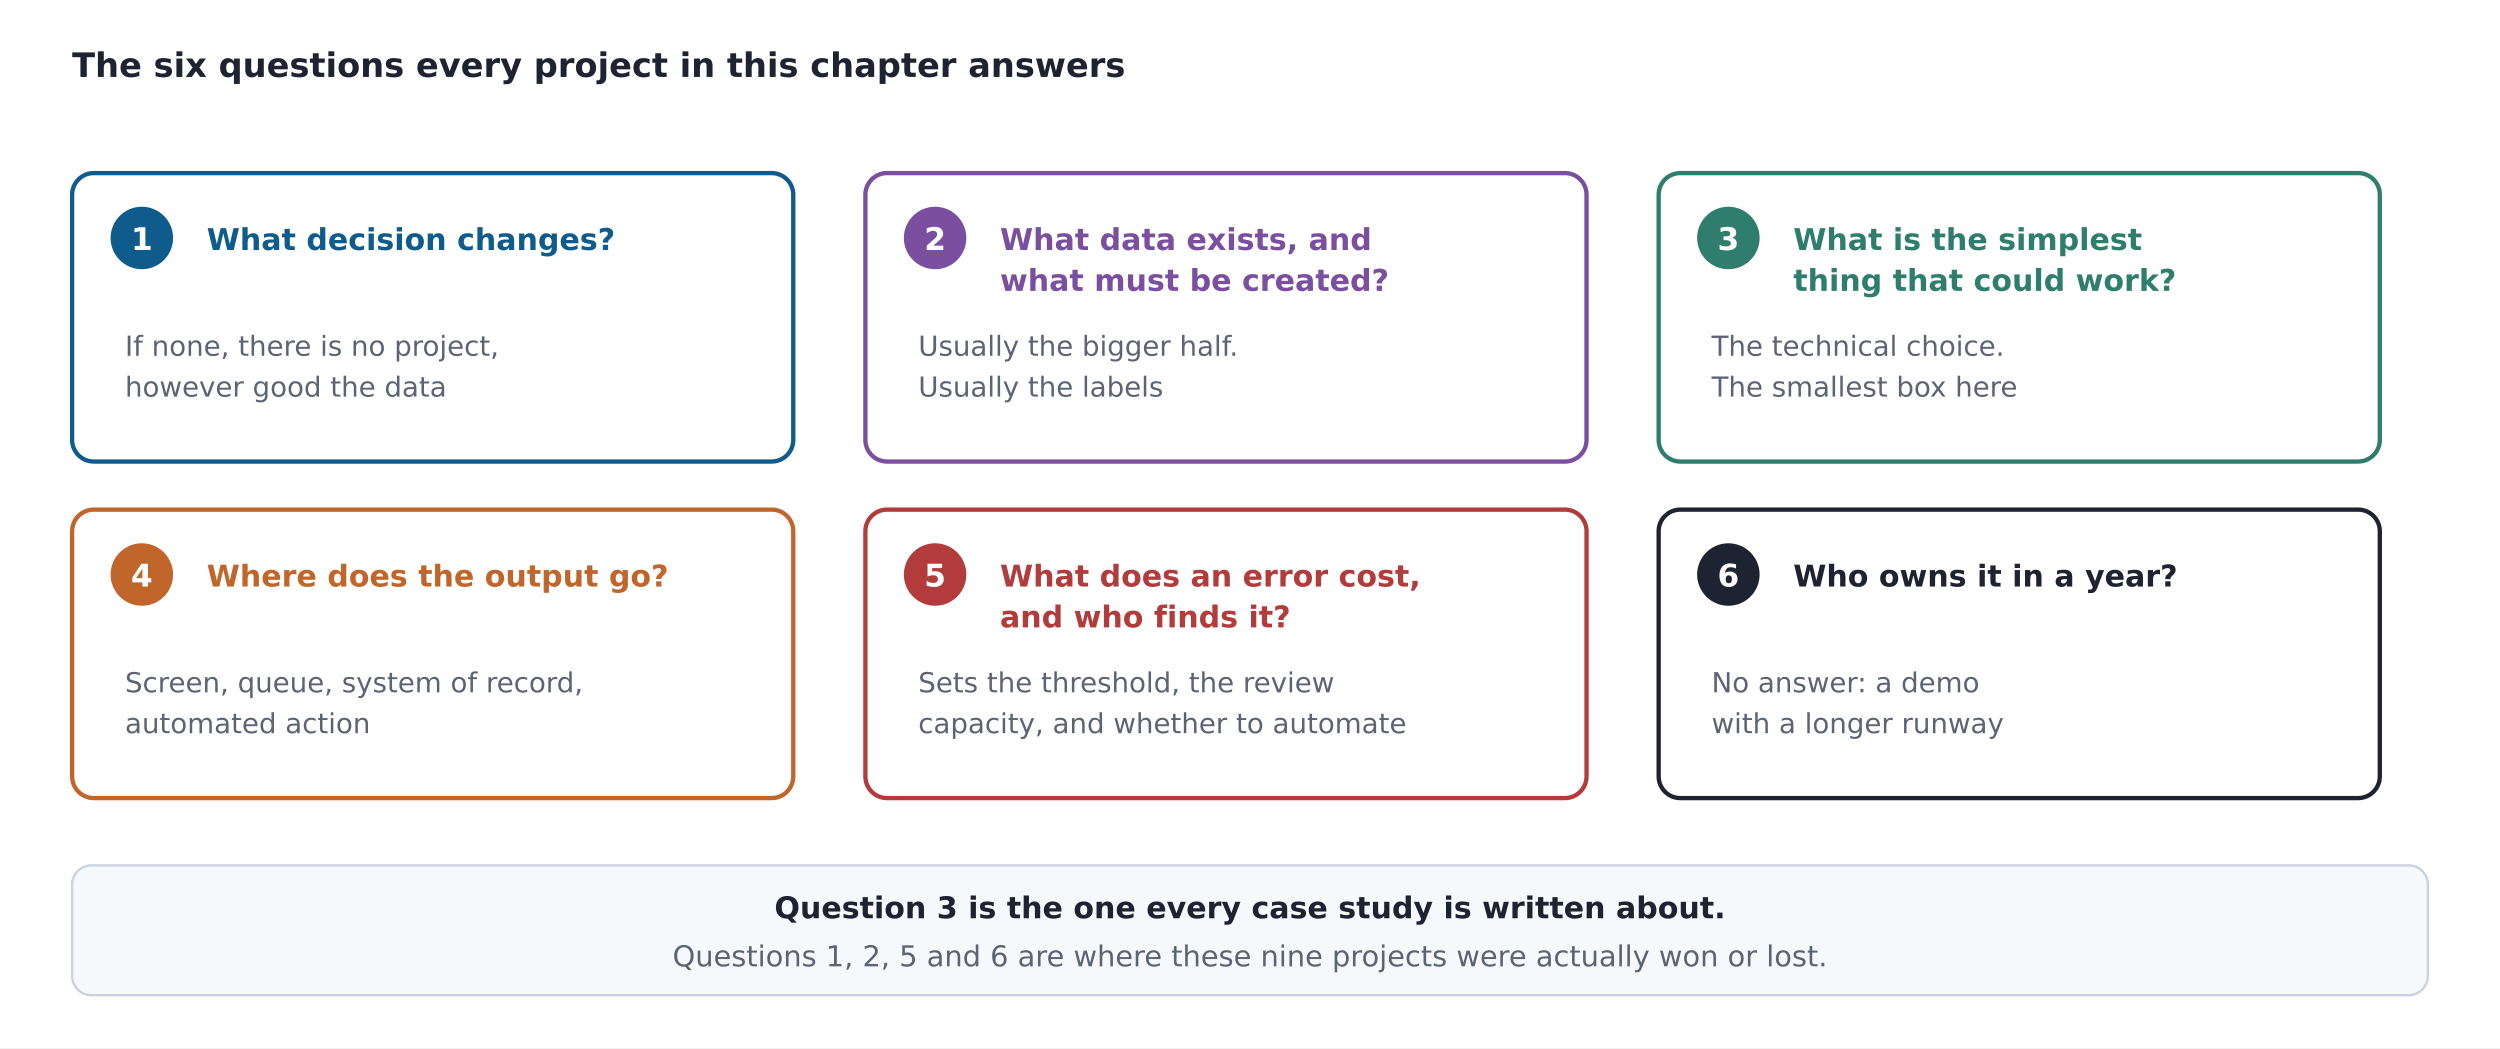
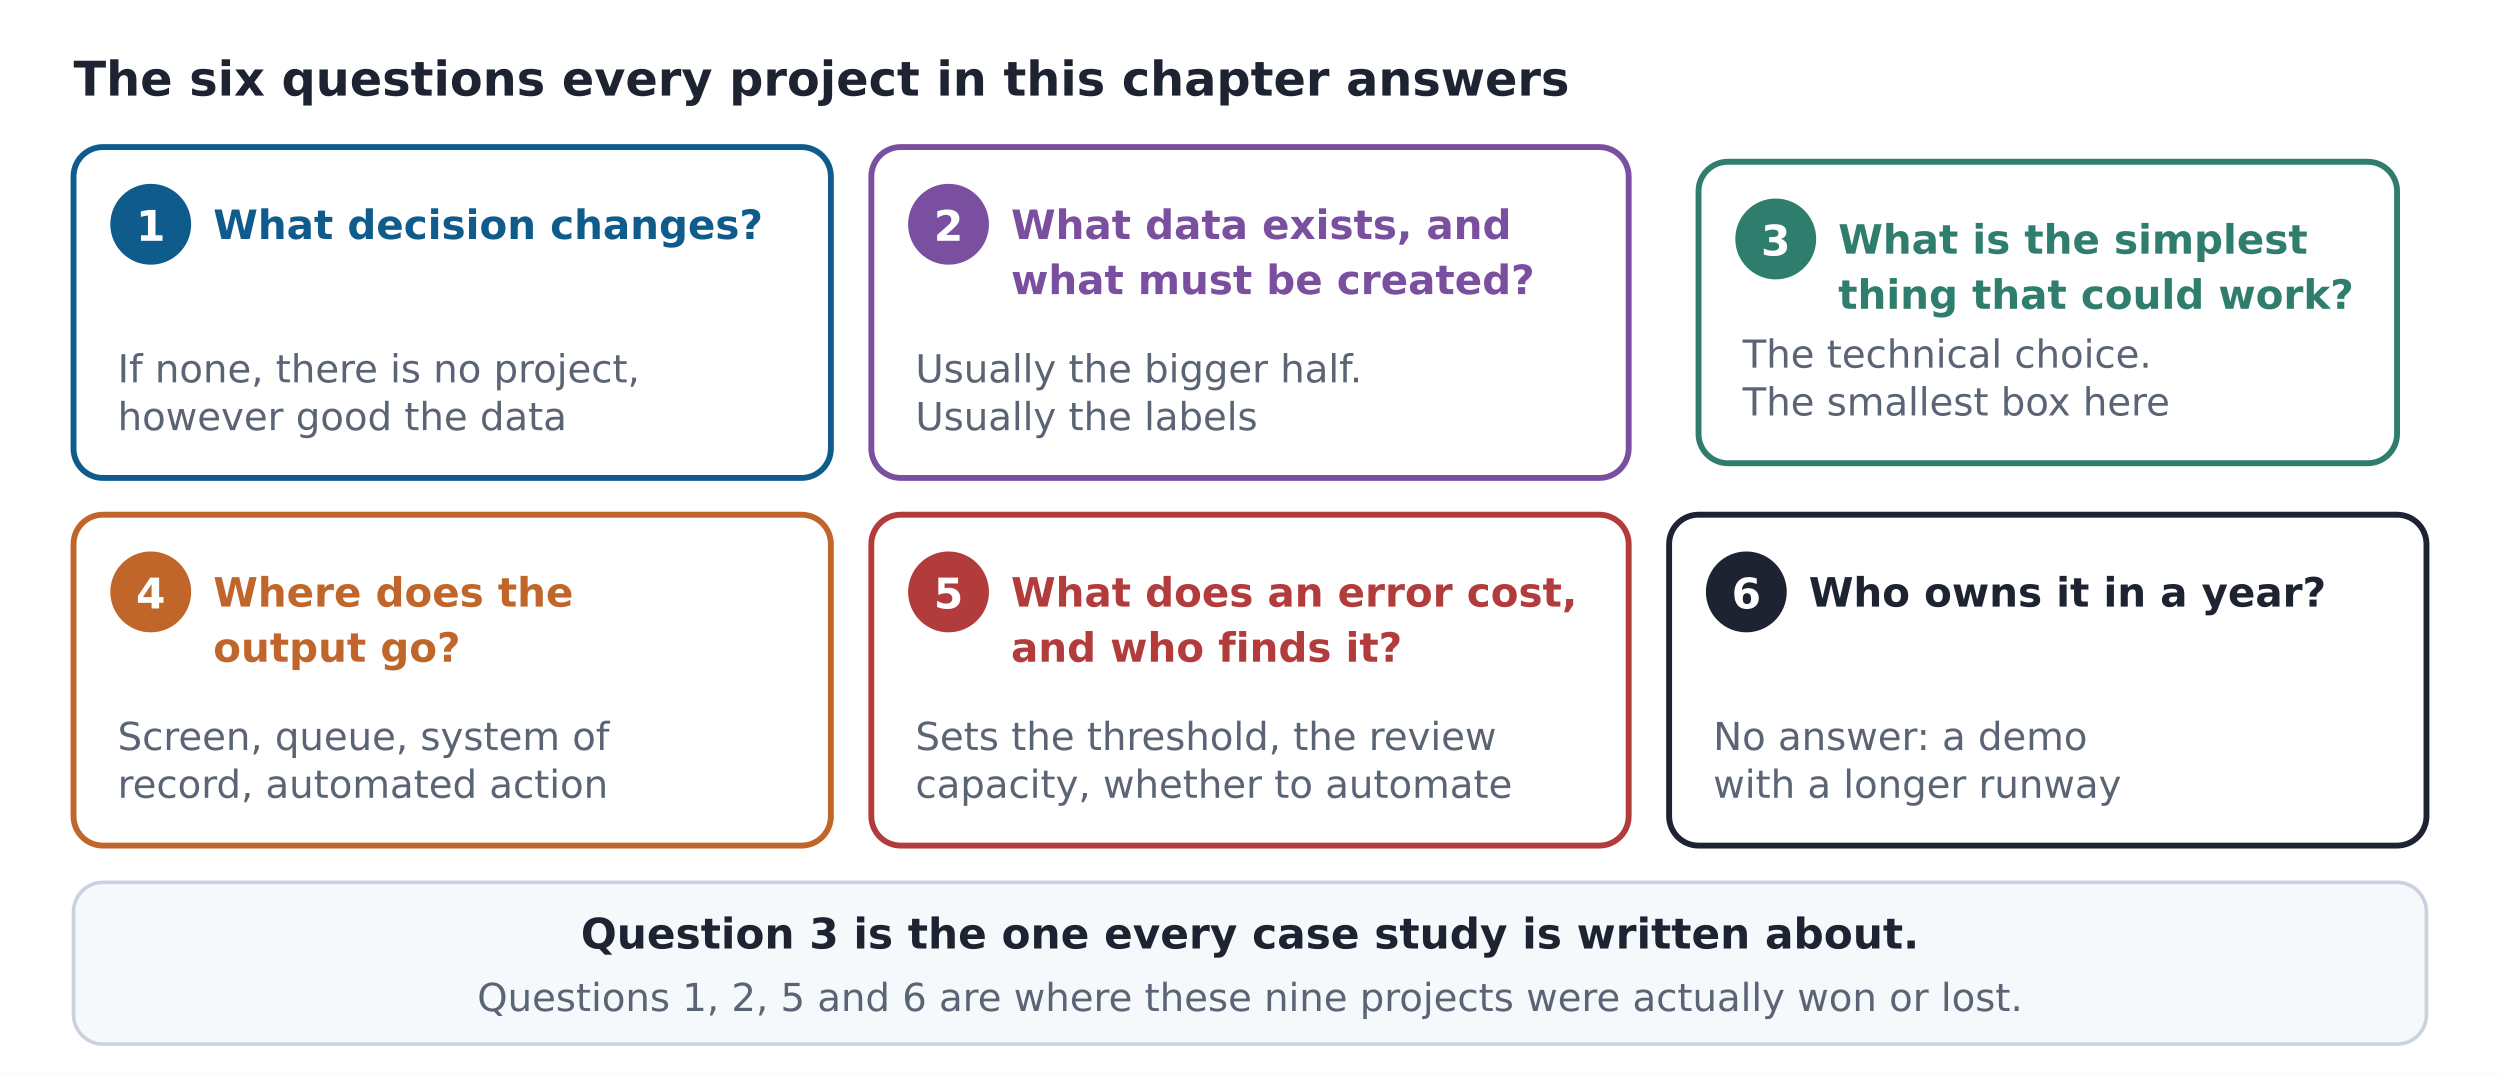
- <svg xmlns="http://www.w3.org/2000/svg" width="1040" height="436" viewBox="0 0 1040 436" font-family="DejaVu Sans, Arial, sans-serif">
-   <rect width="1040" height="436" fill="#ffffff" />
-   <text x="30" y="32" font-size="14" fill="#1d2330" font-weight="bold" text-anchor="start" font-family="Poppins, DejaVu Sans, sans-serif">The six questions every project in this chapter answers</text>
-   <rect x="30" y="72" width="300" height="120" rx="9" fill="#fff" stroke="#0f5c8c" stroke-width="1.8" />
-   <rect x="46" y="86" width="26" height="26" rx="13" fill="#0f5c8c" stroke="none" stroke-width="1" />
-   <text x="59" y="104" font-size="13" fill="#ffffff" font-weight="bold" text-anchor="middle">1</text>
-   <text x="86" y="104" font-size="12.5" fill="#0f5c8c" font-weight="bold" text-anchor="start">What decision changes?</text>
-   <text x="52" y="148" font-size="11.5" fill="#5b6475" font-weight="normal" text-anchor="start">If none, there is no project,</text>
-   <text x="52" y="165" font-size="11.5" fill="#5b6475" font-weight="normal" text-anchor="start">however good the data</text>
-   <rect x="360" y="72" width="300" height="120" rx="9" fill="#fff" stroke="#7a4fa0" stroke-width="1.8" />
-   <rect x="376" y="86" width="26" height="26" rx="13" fill="#7a4fa0" stroke="none" stroke-width="1" />
-   <text x="389" y="104" font-size="13" fill="#ffffff" font-weight="bold" text-anchor="middle">2</text>
-   <text x="416" y="104" font-size="12.5" fill="#7a4fa0" font-weight="bold" text-anchor="start">What data exists, and</text>
-   <text x="416" y="121" font-size="12.5" fill="#7a4fa0" font-weight="bold" text-anchor="start">what must be created?</text>
-   <text x="382" y="148" font-size="11.5" fill="#5b6475" font-weight="normal" text-anchor="start">Usually the bigger half.</text>
-   <text x="382" y="165" font-size="11.5" fill="#5b6475" font-weight="normal" text-anchor="start">Usually the labels</text>
-   <rect x="690" y="72" width="300" height="120" rx="9" fill="#fff" stroke="#2f7d6d" stroke-width="1.8" />
-   <rect x="706" y="86" width="26" height="26" rx="13" fill="#2f7d6d" stroke="none" stroke-width="1" />
-   <text x="719" y="104" font-size="13" fill="#ffffff" font-weight="bold" text-anchor="middle">3</text>
-   <text x="746" y="104" font-size="12.5" fill="#2f7d6d" font-weight="bold" text-anchor="start">What is the simplest</text>
-   <text x="746" y="121" font-size="12.5" fill="#2f7d6d" font-weight="bold" text-anchor="start">thing that could work?</text>
-   <text x="712" y="148" font-size="11.5" fill="#5b6475" font-weight="normal" text-anchor="start">The technical choice.</text>
-   <text x="712" y="165" font-size="11.5" fill="#5b6475" font-weight="normal" text-anchor="start">The smallest box here</text>
-   <rect x="30" y="212" width="300" height="120" rx="9" fill="#fff" stroke="#c0662b" stroke-width="1.8" />
-   <rect x="46" y="226" width="26" height="26" rx="13" fill="#c0662b" stroke="none" stroke-width="1" />
-   <text x="59" y="244" font-size="13" fill="#ffffff" font-weight="bold" text-anchor="middle">4</text>
-   <text x="86" y="244" font-size="12.5" fill="#c0662b" font-weight="bold" text-anchor="start">Where does the output go?</text>
-   <text x="52" y="288" font-size="11.5" fill="#5b6475" font-weight="normal" text-anchor="start">Screen, queue, system of record,</text>
-   <text x="52" y="305" font-size="11.5" fill="#5b6475" font-weight="normal" text-anchor="start">automated action</text>
-   <rect x="360" y="212" width="300" height="120" rx="9" fill="#fff" stroke="#b23b3b" stroke-width="1.8" />
-   <rect x="376" y="226" width="26" height="26" rx="13" fill="#b23b3b" stroke="none" stroke-width="1" />
-   <text x="389" y="244" font-size="13" fill="#ffffff" font-weight="bold" text-anchor="middle">5</text>
-   <text x="416" y="244" font-size="12.5" fill="#b23b3b" font-weight="bold" text-anchor="start">What does an error cost,</text>
-   <text x="416" y="261" font-size="12.5" fill="#b23b3b" font-weight="bold" text-anchor="start">and who finds it?</text>
-   <text x="382" y="288" font-size="11.5" fill="#5b6475" font-weight="normal" text-anchor="start">Sets the threshold, the review</text>
-   <text x="382" y="305" font-size="11.5" fill="#5b6475" font-weight="normal" text-anchor="start">capacity, and whether to automate</text>
-   <rect x="690" y="212" width="300" height="120" rx="9" fill="#fff" stroke="#1d2330" stroke-width="1.8" />
-   <rect x="706" y="226" width="26" height="26" rx="13" fill="#1d2330" stroke="none" stroke-width="1" />
-   <text x="719" y="244" font-size="13" fill="#ffffff" font-weight="bold" text-anchor="middle">6</text>
-   <text x="746" y="244" font-size="12.5" fill="#1d2330" font-weight="bold" text-anchor="start">Who owns it in a year?</text>
-   <text x="712" y="288" font-size="11.5" fill="#5b6475" font-weight="normal" text-anchor="start">No answer: a demo</text>
-   <text x="712" y="305" font-size="11.5" fill="#5b6475" font-weight="normal" text-anchor="start">with a longer runway</text>
-   <rect x="30" y="360" width="980" height="54" rx="8" fill="#f6f9fc" stroke="#c9d3df" stroke-width="1" />
-   <text x="520" y="382" font-size="12.5" fill="#1d2330" font-weight="bold" text-anchor="middle">Question 3 is the one every case study is written about.</text>
-   <text x="520" y="402" font-size="12" fill="#5b6475" font-weight="normal" text-anchor="middle">Questions 1, 2, 5 and 6 are where these nine projects were actually won or lost.</text>
+ <svg xmlns="http://www.w3.org/2000/svg" width="680" height="292" viewBox="0 0 680 292" font-family="DejaVu Sans, Arial, sans-serif">
+   <rect width="680" height="292" fill="#ffffff" />
+   <text x="20" y="26" font-size="13" fill="#1d2330" font-weight="bold" text-anchor="start" font-family="Poppins, DejaVu Sans, sans-serif">The six questions every project in this chapter answers</text>
+   <rect x="20" y="40.0" width="206" height="90" rx="8" fill="#fff" stroke="#0f5c8c" stroke-width="1.6" />
+   <rect x="30" y="50.0" width="22" height="22" rx="11" fill="#0f5c8c" stroke="none" stroke-width="1" />
+   <text x="41" y="65.5" font-size="11.5" fill="#ffffff" font-weight="bold" text-anchor="middle">1</text>
+   <text x="58" y="65.0" font-size="11" fill="#0f5c8c" font-weight="bold" text-anchor="start">What decision changes?</text>
+   <text x="32" y="104.0" font-size="10.5" fill="#5b6475" font-weight="normal" text-anchor="start">If none, there is no project,</text>
+   <text x="32" y="117.0" font-size="10.5" fill="#5b6475" font-weight="normal" text-anchor="start">however good the data</text>
+   <rect x="237" y="40.0" width="206" height="90" rx="8" fill="#fff" stroke="#7a4fa0" stroke-width="1.6" />
+   <rect x="247" y="50.0" width="22" height="22" rx="11" fill="#7a4fa0" stroke="none" stroke-width="1" />
+   <text x="258" y="65.5" font-size="11.5" fill="#ffffff" font-weight="bold" text-anchor="middle">2</text>
+   <text x="275" y="65.0" font-size="11" fill="#7a4fa0" font-weight="bold" text-anchor="start">What data exists, and</text>
+   <text x="275" y="80.0" font-size="11" fill="#7a4fa0" font-weight="bold" text-anchor="start">what must be created?</text>
+   <text x="249" y="104.0" font-size="10.5" fill="#5b6475" font-weight="normal" text-anchor="start">Usually the bigger half.</text>
+   <text x="249" y="117.0" font-size="10.5" fill="#5b6475" font-weight="normal" text-anchor="start">Usually the labels</text>
+   <rect x="462" y="44.0" width="190" height="82" rx="8" fill="#fff" stroke="#2f7d6d" stroke-width="1.6" />
+   <rect x="472" y="54.0" width="22" height="22" rx="11" fill="#2f7d6d" stroke="none" stroke-width="1" />
+   <text x="483" y="69.5" font-size="11.5" fill="#ffffff" font-weight="bold" text-anchor="middle">3</text>
+   <text x="500" y="69.0" font-size="11" fill="#2f7d6d" font-weight="bold" text-anchor="start">What is the simplest</text>
+   <text x="500" y="84.0" font-size="11" fill="#2f7d6d" font-weight="bold" text-anchor="start">thing that could work?</text>
+   <text x="474" y="100.0" font-size="10.5" fill="#5b6475" font-weight="normal" text-anchor="start">The technical choice.</text>
+   <text x="474" y="113.0" font-size="10.5" fill="#5b6475" font-weight="normal" text-anchor="start">The smallest box here</text>
+   <rect x="20" y="140.0" width="206" height="90" rx="8" fill="#fff" stroke="#c0662b" stroke-width="1.6" />
+   <rect x="30" y="150.0" width="22" height="22" rx="11" fill="#c0662b" stroke="none" stroke-width="1" />
+   <text x="41" y="165.5" font-size="11.5" fill="#ffffff" font-weight="bold" text-anchor="middle">4</text>
+   <text x="58" y="165.0" font-size="11" fill="#c0662b" font-weight="bold" text-anchor="start">Where does the</text>
+   <text x="58" y="180.0" font-size="11" fill="#c0662b" font-weight="bold" text-anchor="start">output go?</text>
+   <text x="32" y="204.0" font-size="10.5" fill="#5b6475" font-weight="normal" text-anchor="start">Screen, queue, system of</text>
+   <text x="32" y="217.0" font-size="10.5" fill="#5b6475" font-weight="normal" text-anchor="start">record, automated action</text>
+   <rect x="237" y="140.0" width="206" height="90" rx="8" fill="#fff" stroke="#b23b3b" stroke-width="1.6" />
+   <rect x="247" y="150.0" width="22" height="22" rx="11" fill="#b23b3b" stroke="none" stroke-width="1" />
+   <text x="258" y="165.5" font-size="11.5" fill="#ffffff" font-weight="bold" text-anchor="middle">5</text>
+   <text x="275" y="165.0" font-size="11" fill="#b23b3b" font-weight="bold" text-anchor="start">What does an error cost,</text>
+   <text x="275" y="180.0" font-size="11" fill="#b23b3b" font-weight="bold" text-anchor="start">and who finds it?</text>
+   <text x="249" y="204.0" font-size="10.5" fill="#5b6475" font-weight="normal" text-anchor="start">Sets the threshold, the review</text>
+   <text x="249" y="217.0" font-size="10.5" fill="#5b6475" font-weight="normal" text-anchor="start">capacity, whether to automate</text>
+   <rect x="454" y="140.0" width="206" height="90" rx="8" fill="#fff" stroke="#1d2330" stroke-width="1.6" />
+   <rect x="464" y="150.0" width="22" height="22" rx="11" fill="#1d2330" stroke="none" stroke-width="1" />
+   <text x="475" y="165.5" font-size="11.5" fill="#ffffff" font-weight="bold" text-anchor="middle">6</text>
+   <text x="492" y="165.0" font-size="11" fill="#1d2330" font-weight="bold" text-anchor="start">Who owns it in a year?</text>
+   <text x="466" y="204.0" font-size="10.5" fill="#5b6475" font-weight="normal" text-anchor="start">No answer: a demo</text>
+   <text x="466" y="217.0" font-size="10.5" fill="#5b6475" font-weight="normal" text-anchor="start">with a longer runway</text>
+   <rect x="20" y="240" width="640" height="44" rx="8" fill="#f6f9fc" stroke="#c9d3df" stroke-width="1" />
+   <text x="340" y="258" font-size="11.5" fill="#1d2330" font-weight="bold" text-anchor="middle">Question 3 is the one every case study is written about.</text>
+   <text x="340" y="275" font-size="10.5" fill="#5b6475" font-weight="normal" text-anchor="middle">Questions 1, 2, 5 and 6 are where these nine projects were actually won or lost.</text>
</svg>
